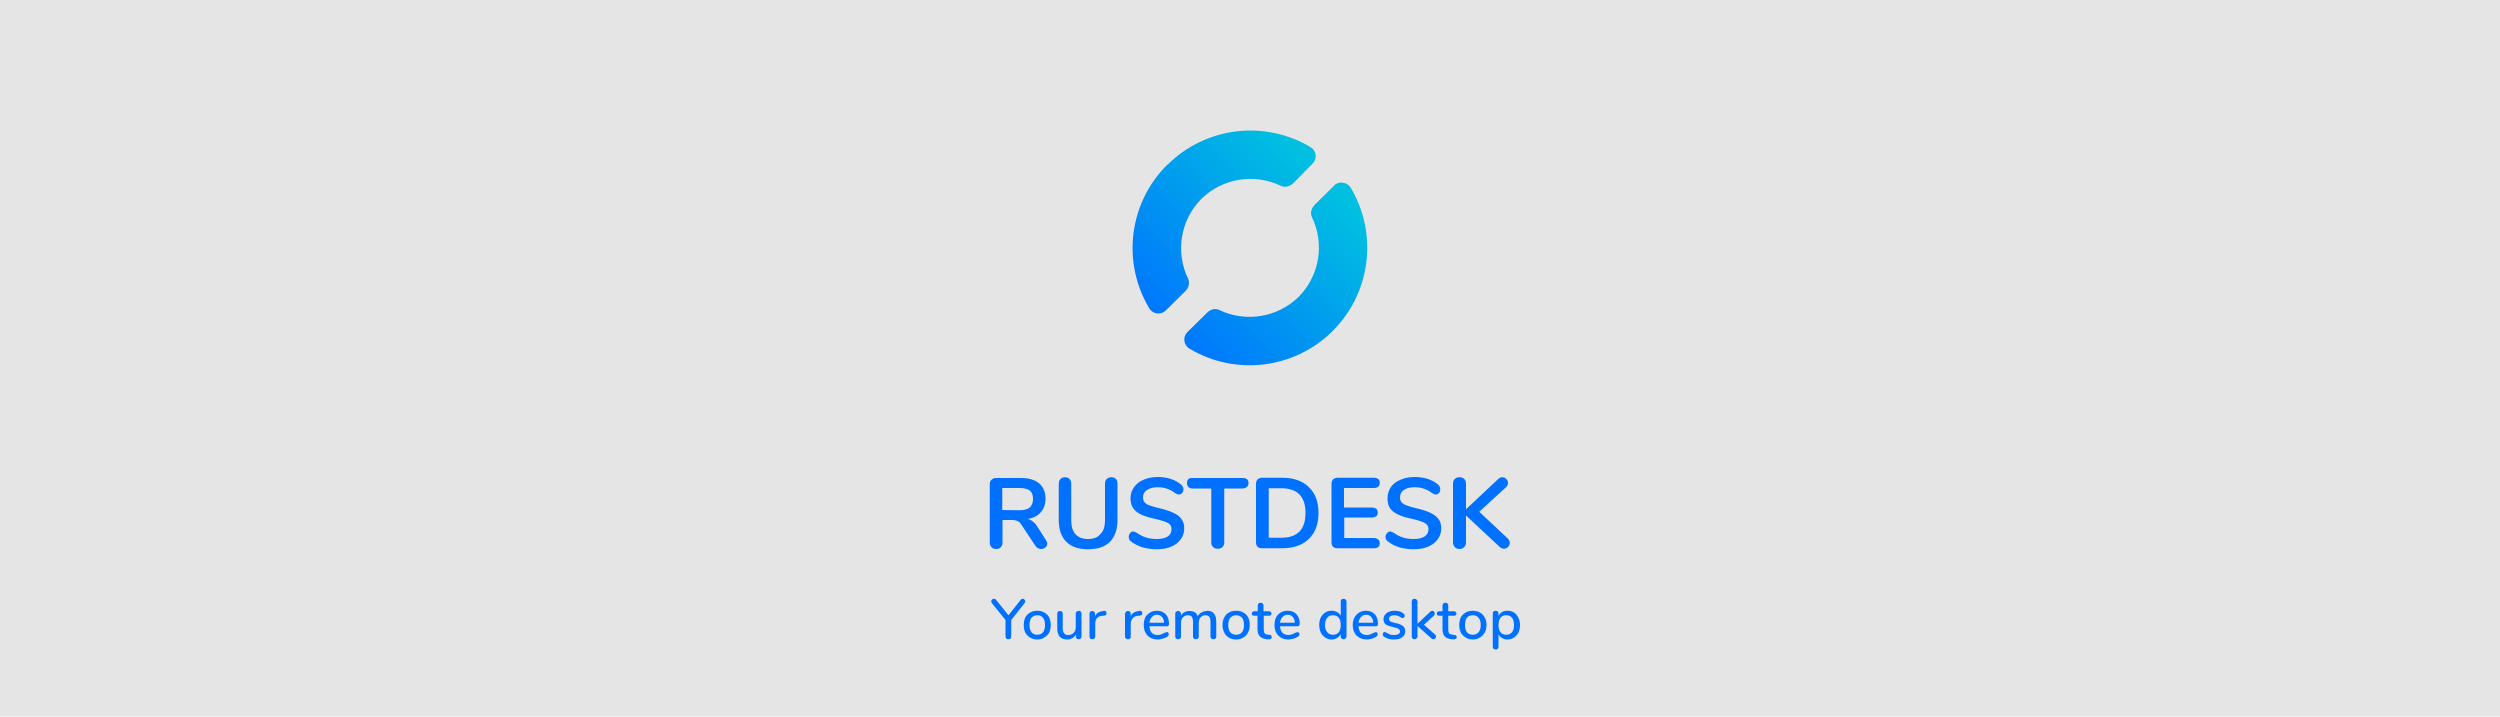
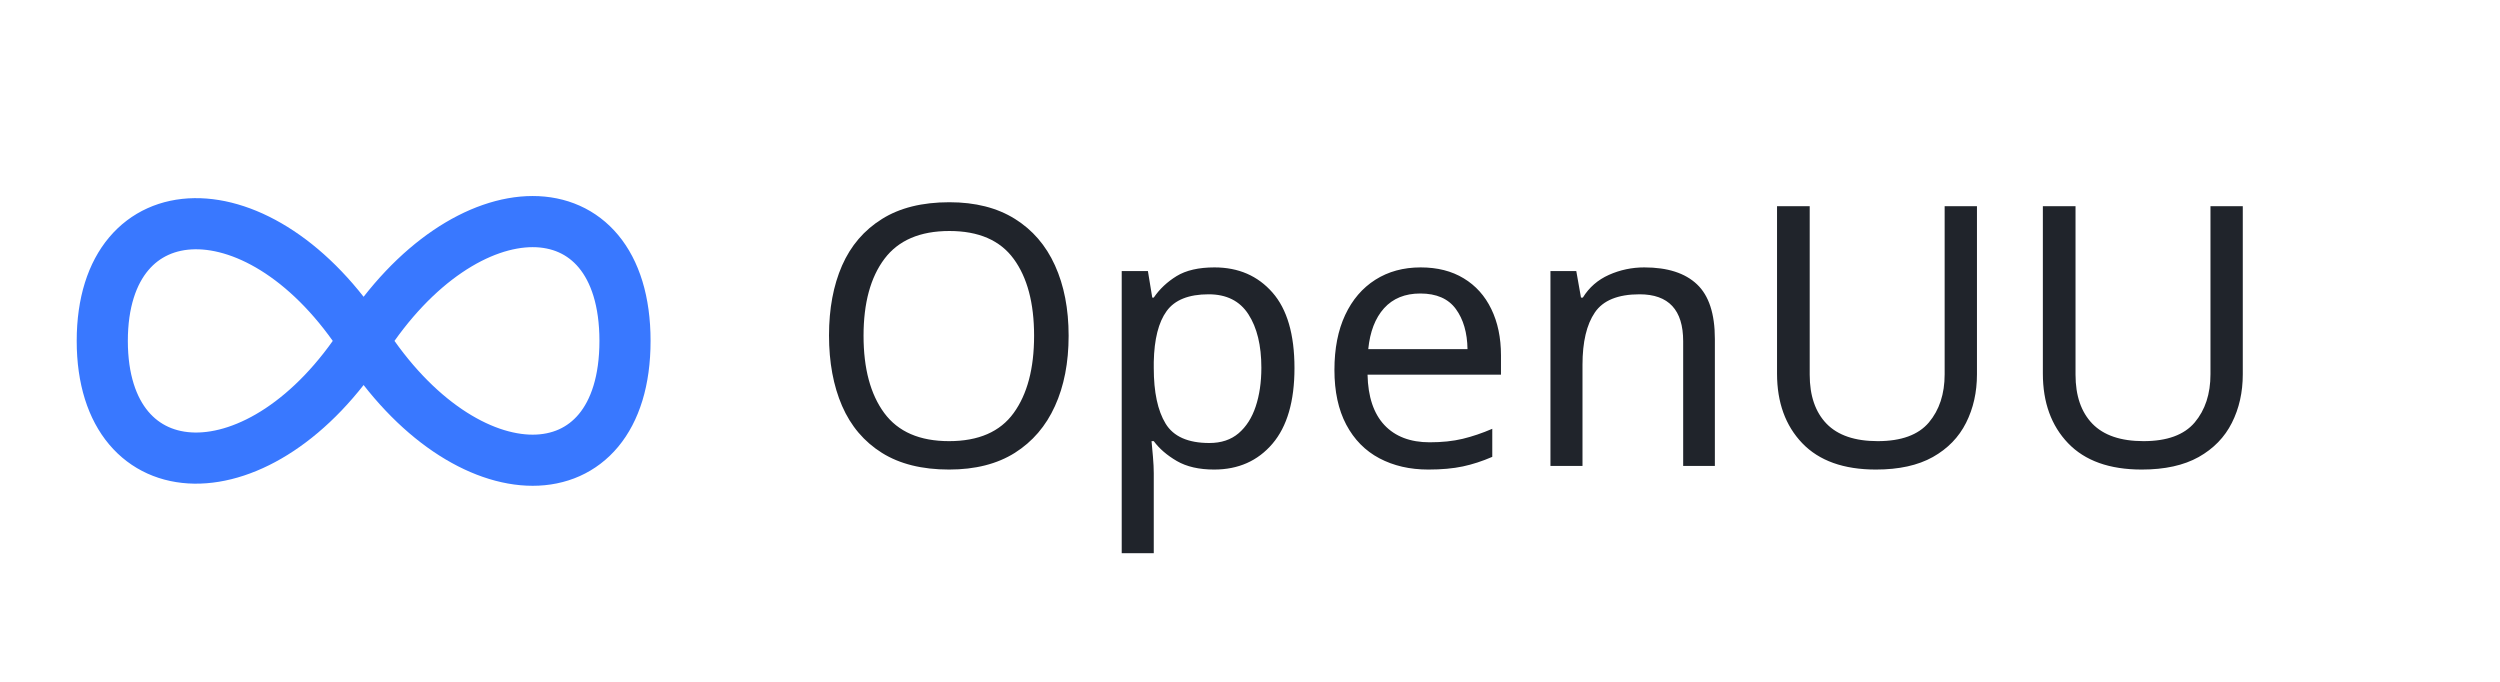
- <svg xmlns="http://www.w3.org/2000/svg" xmlns:xlink="http://www.w3.org/1999/xlink" xml:space="preserve" width="1000" height="286.6" style="clip-rule:evenodd;fill-rule:evenodd;stroke-linejoin:round;stroke-miterlimit:1.414">
-   <path d="M0 0h1000v286.6H0z" style="opacity:1;fill:#e5e5e5;fill-opacity:1;fill-rule:evenodd;stroke:none;stroke-width:.143px;stroke-linecap:butt;stroke-linejoin:miter;stroke-miterlimit:4;stroke-dasharray:none;stroke-dashoffset:0;stroke-opacity:1;marker:none" />
-   <defs>
-     <linearGradient xlink:href="#a" id="c" x1=".1" x2=".8" y1=".9" y2=".2" gradientTransform="matrix(94.00173 0 0 93.99768 453 52.2)" gradientUnits="userSpaceOnUse" />
-     <linearGradient id="a" x1=".1" x2=".8" y1=".9" y2=".2" gradientTransform="matrix(26.301 0 0 26.331 90.7 911.8)" gradientUnits="userSpaceOnUse">
-       <stop offset="0" stop-color="#004ba6" style="stop-color:#0071ff;stop-opacity:1" />
-       <stop offset="1" stop-color="#00bfe1" style="stop-color:#00bfe1;stop-opacity:1" />
-     </linearGradient>
-     <path id="b" d="M412.8 154.2h247V204h-247z" />
-   </defs>
-   <g style="clip-rule:evenodd;fill-rule:evenodd;stroke-linejoin:round;stroke-miterlimit:1.414">
-     <g style="font-size:40px;line-height:1.25;white-space:pre;shape-inside:url(#b);fill:#0071ff" transform="translate(-20 28.7)">
-       <path d="M438.4 187.4q.5.7.5 1.4 0 .9-.8 1.5-.7.6-1.7.6-.6 0-1.2-.3t-1-.9l-5.3-8q-.8-1.4-1.7-1.9-1-.5-2.4-.5H421v9q0 1.2-.7 1.9-.6.7-1.8.7-1.2 0-1.9-.7t-.7-2V165q0-1.2.7-1.8.7-.7 1.8-.7h10q4.8 0 7.3 2.2 2.5 2.1 2.5 6.1 0 3.3-1.9 5.4-1.8 2.1-5.2 2.7 1.2.3 2 1 1 .7 1.8 2zm-10.8-12q3 0 4.3-1.1 1.3-1.2 1.3-3.4 0-2.4-1.3-3.4-1.4-1-4.3-1h-6.7v8.8zm27.7 15.6q-5.8 0-8.8-3-3-3-3-8.8v-14.4q0-1.2.7-1.9.6-.7 1.8-.7 1.2 0 1.8.7.7.7.7 1.9v14.7q0 3.6 1.7 5.5 1.8 1.9 5 1.9 3.4 0 5-2 1.8-1.8 1.8-5.4v-14.7q0-1.2.7-1.9t1.8-.7q1.2 0 1.9.7.6.7.6 1.9v14.4q0 5.7-3 8.8-3 3-8.7 3zm27.4 0q-3 0-5.8-.8-2.7-.9-4.5-2.3-.9-.6-.9-1.9 0-.8.5-1.4.5-.7 1.2-.7t1.6.6q1.8 1.2 3.6 1.8 2 .6 4.2.6 3 0 4.5-1t1.5-3q0-1.6-1.4-2.4-1.5-.8-4.9-1.6-3.5-.7-5.7-1.7t-3.3-2.6q-1.1-1.5-1.1-4 0-2.4 1.4-4.4 1.4-2 3.8-3 2.6-1.1 5.7-1.1 5.7 0 9.3 3 .5.4.7.9.3.4.3 1 0 .9-.6 1.5-.4.6-1.1.6l-.8-.1-.9-.5q-1.6-1.2-3.2-1.7-1.5-.6-3.7-.6-2.7 0-4.3 1.1-1.6 1-1.6 3 0 1.7 1.4 2.6 1.4.8 4.8 1.6 3.5.8 5.7 1.8 2.3 1 3.4 2.5 1.2 1.5 1.2 3.8 0 2.5-1.4 4.4-1.3 1.9-3.9 3-2.4 1-5.7 1zm24.4-.2q-1.2 0-1.9-.7t-.7-1.8v-21.6h-7.3q-2.4 0-2.4-2.2t2.4-2H517q2.4 0 2.4 2t-2.4 2.2h-7.3v21.6q0 1.1-.7 1.8t-1.9.7zm17.8-.2q-1.2 0-1.9-.6-.6-.7-.6-1.8v-23.3q0-1.2.6-1.8.7-.7 1.9-.7h8q6.8 0 10.6 3.7 3.9 3.7 3.9 10.4t-3.9 10.4q-3.8 3.7-10.7 3.7zm7.6-4.2q9.7 0 9.7-9.9t-9.7-9.9h-5v19.8zm22.5 4.2q-1.1 0-1.8-.6-.6-.7-.6-1.8v-23.3q0-1.2.6-1.8.7-.7 1.8-.7h14.5q1.1 0 1.8.5.6.6.6 1.5 0 1-.6 1.6-.7.5-1.8.5h-11.9v7.8h11q1.2 0 1.9.5.6.5.6 1.5t-.6 1.5-1.8.5h-11v8.2h11.8q1.1 0 1.8.6.6.5.6 1.5t-.6 1.5-1.8.5zm30.5.4q-3.1 0-5.9-.8-2.7-.9-4.4-2.3-1-.6-1-1.9 0-.8.6-1.4.5-.7 1.2-.7t1.6.6q1.7 1.2 3.6 1.8 1.9.6 4.2.6 2.9 0 4.4-1 1.6-1 1.6-3 0-1.6-1.5-2.4-1.4-.8-4.8-1.6-3.5-.7-5.7-1.7t-3.4-2.6q-1-1.5-1-4 0-2.4 1.3-4.4 1.4-2 3.9-3 2.5-1.1 5.6-1.1 5.8 0 9.4 3 .5.4.7.9.2.4.2 1 0 .9-.5 1.5t-1.2.6l-.7-.1-.9-.5q-1.6-1.2-3.2-1.7-1.5-.6-3.8-.6-2.7 0-4.3 1.1-1.5 1-1.5 3 0 1.7 1.4 2.6 1.4.8 4.7 1.6 3.6.8 5.8 1.8 2.2 1 3.4 2.5 1.2 1.5 1.2 3.8 0 2.5-1.4 4.4-1.4 1.9-3.9 3-2.5 1-5.7 1zm37.6-4.3q.8.8.8 1.8 0 .9-.7 1.6-.7.7-1.6.7-1 0-1.9-.9l-13.3-12.4v10.8q0 1.1-.7 1.8-.7.8-1.9.8t-1.9-.8q-.7-.7-.7-1.8v-23.5q0-1.2.7-1.9t1.9-.7q1.2 0 1.9.7t.7 1.9V175l12.9-12.1q.7-.7 1.6-.7 1 0 1.6.7.7.7.7 1.6t-.8 1.7l-10.7 9.8z" aria-label="RUSTDESK" style="font-weight:700;font-family:Nunito;-inkscape-font-specification:&quot;Nunito Bold&quot;" />
-     </g>
-     <g style="font-size:22.667px;line-height:1.25;fill:#0071ff">
-       <path d="M390.8 212.4q.3-.4.7-.4.5 0 .8.3.3.4.3.8t-.3.7l-5.3 6.7v6.5q0 .6-.4 1-.3.2-.8.2t-.8-.3q-.3-.3-.3-.9v-6.5l-5.4-6.7q-.3-.3-.3-.7 0-.5.3-.8.4-.3.8-.3.5 0 .8.4l5 6.2zm6.6 15.9q-1.6 0-2.9-.8-1.2-.7-1.9-2-.6-1.3-.6-3t.6-3q.7-1.3 2-2 1.2-.7 2.8-.7t2.8.7q1.3.7 2 2 .6 1.3.6 3t-.6 3q-.7 1.3-2 2-1.2.8-2.8.8zm0-1.9q1.5 0 2.3-1 .8-1 .8-2.9t-.8-2.9q-.8-1-2.3-1t-2.3 1q-.8 1-.8 3 0 1.8.8 2.8.8 1 2.3 1zm16.5-9.6q.6 0 .9.3.3.3.3.8v9.2q0 .5-.3.8-.4.3-.9.3t-.8-.3q-.2-.3-.2-.7v-.9q-.6 1-1.5 1.5-1 .5-2 .5-4 0-4-4.5V218q0-.5.2-.8.3-.3.9-.3.5 0 .8.3.3.3.3.8v5.9q0 1.3.6 2 .5.6 1.6.6 1.4 0 2.2-.9.8-.8.8-2.3V218q0-.5.3-.8.3-.3.8-.3zm10.2 0q1 0 1 1 0 .4-.2.7-.2.2-.9.3h-.6q-1.5.2-2.2 1-.6 1-.6 2.1v5.2q0 .6-.4.8-.3.3-.8.3t-.8-.3q-.3-.2-.3-.8V218q0-.5.3-.8.3-.3.8-.3t.8.3q.3.3.3.8v1q.4-1 1.3-1.5t2-.6zm14.3 0q1 0 1 1 0 .4-.2.7l-.9.3h-.7q-1.4.2-2 1-.8 1-.8 2.1v5.2q0 .6-.3.8-.3.3-.8.3t-.8-.3q-.4-.2-.4-.8V218q0-.5.4-.8.3-.3.8-.3t.8.3q.3.3.3.8v1q.4-1 1.3-1.5.8-.5 2-.6zm10.9 8.5q.3 0 .5.3.2.2.2.6 0 .6-.8 1.1-.8.5-1.8.7-.9.3-1.7.3-2.7 0-4.2-1.6-1.5-1.5-1.5-4.2 0-1.7.6-3 .7-1.3 2-2 1.1-.7 2.7-.7 2.2 0 3.5 1.4 1.3 1.4 1.3 3.8 0 1-.8 1h-7q.2 3.5 3.3 3.5.9 0 1.5-.3l1.3-.6.4-.1.5-.2zm-4-6.9q-1.3 0-2 .9-.9.8-1 2.3h5.8q0-1.5-.8-2.3-.7-.9-2-.9zm20-1.6q3.7 0 3.7 4.4v6q0 .4-.3.7-.3.3-.8.3t-.9-.3q-.3-.3-.3-.8v-5.9q0-1.3-.5-2-.5-.6-1.5-.6-1.3 0-2 .9-.7.8-.7 2.3v5.3q0 .5-.3.8-.4.3-.9.3t-.8-.3q-.3-.3-.3-.8v-5.9q0-1.3-.5-2-.5-.6-1.6-.6-1.2 0-2 .9-.7.8-.7 2.3v5.3q0 .5-.3.8-.3.3-.8.3t-.9-.3q-.3-.3-.3-.8V218q0-.5.3-.8.4-.3.9-.3.4 0 .7.3.4.3.4.8v.8q.5-1 1.3-1.4 1-.5 2-.5 1.3 0 2.2.5.8.5 1.2 1.6.5-1 1.5-1.5 1-.6 2.2-.6zm11.7 11.5q-1.7 0-3-.8-1.2-.7-1.8-2-.7-1.3-.7-3t.7-3q.6-1.3 1.9-2 1.2-.7 2.9-.7t2.8.7q1.3.7 2 2 .6 1.3.6 3t-.7 3q-.6 1.3-1.9 2-1.2.8-2.8.8zm0-1.9q1.5 0 2.3-1 .8-1 .8-2.9t-.8-2.9q-.9-1-2.3-1t-2.4 1q-.8 1-.8 3 0 1.8.8 2.8.8 1 2.4 1zm13.3 0q.5.1.7.3.2.2.2.6 0 .5-.3.7-.4.3-1 .2h-.7q-1.8-.2-2.7-1.1-1-1-1-3v-5.3h-1.3q-1 0-1-.9 0-.4.3-.6.3-.3.7-.3h1.4v-2.3q0-.5.3-.8.3-.3.8-.3t.9.3q.3.3.3.8v2.3h2.2q.5 0 .7.3.3.2.3.6 0 .4-.3.7-.2.2-.7.2H488v5.5q0 1 .4 1.6.5.4 1.4.5zm11.2-1q.4 0 .6.2.2.2.2.6 0 .6-.8 1.1-.8.5-1.8.7-1 .3-1.8.3-2.6 0-4.1-1.6-1.5-1.5-1.5-4.2 0-1.7.6-3 .7-1.3 1.9-2t2.8-.7q2.2 0 3.5 1.4 1.3 1.4 1.3 3.8 0 1-.9 1h-7q.3 3.5 3.4 3.5.9 0 1.5-.3l1.3-.6.3-.1.5-.2zm-3.9-7q-1.3 0-2.1.9-.8.8-1 2.3h5.9q0-1.5-.8-2.3-.7-.9-2-.9zm22.3-6.4q.5 0 .8.3.4.3.4.8v14q0 .5-.4.8-.3.3-.8.3t-.8-.3q-.3-.3-.3-.8v-1q-.5 1-1.5 1.6-1 .6-2.2.6-1.4 0-2.5-.8-1.1-.7-1.8-2-.6-1.3-.6-3 0-1.8.6-3 .7-1.3 1.8-2 1-.7 2.5-.7 1.3 0 2.2.5 1 .5 1.5 1.5V213q0-.4.3-.7.3-.3.8-.3zm-4.2 14.4q1.5 0 2.3-1 .8-1 .8-2.9t-.8-2.9q-.8-1-2.3-1t-2.3 1q-.9 1-.9 2.9 0 1.8.9 2.9.8 1 2.3 1zm17.2-1q.3 0 .5.2t.2.6q0 .6-.8 1.1-.8.5-1.7.7-1 .3-1.8.3-2.6 0-4.2-1.6-1.5-1.5-1.5-4.2 0-1.7.7-3t1.9-2q1.2-.7 2.7-.7 2.2 0 3.5 1.4 1.3 1.4 1.3 3.8 0 1-.8 1h-7q.2 3.5 3.4 3.5.8 0 1.4-.3.7-.2 1.3-.6l.4-.1.5-.2zm-4-7q-1.2 0-2 .9-.8.8-1 2.3h5.9q-.1-1.5-.8-2.3-.7-.9-2-.9zm11.2 9.9q-2.3 0-3.8-1-.4-.2-.6-.5l-.1-.6q0-.4.2-.6.2-.3.5-.3t1 .4l1.2.6q.7.2 1.7.2t1.7-.4q.6-.4.6-1 0-.5-.3-.8-.2-.3-.8-.5l-1.7-.5q-2-.4-3-1.1-.8-.8-.8-2 0-1 .6-1.8t1.6-1.2q1-.4 2.2-.4 1 0 1.8.2.9.2 1.5.7.8.5.8 1.1 0 .4-.3.7-.2.2-.5.2h-.4q-.2 0-.5-.4l-1.2-.5q-.5-.2-1.3-.2-1 0-1.5.4-.6.4-.6 1 0 .7.5 1 .6.4 2 .7 1.6.3 2.4.8.9.4 1.2 1 .4.6.4 1.5 0 1.5-1.2 2.4-1.2.9-3.3.9zm16.4-2q.4.3.4.8t-.3.8q-.3.3-.7.3-.5 0-.8-.3l-5.6-5v4.2q0 .5-.4.8-.3.3-.8.3t-.8-.3q-.3-.3-.3-.8v-14q0-.5.3-.8.3-.3.8-.3t.8.3q.4.3.4.8v8.9l5.1-4.8q.4-.4.8-.4t.7.3q.3.4.3.8t-.3.8l-4 3.7zm7.7.2q.5 0 .7.2.3.2.3.6 0 .5-.4.7-.3.3-1 .2h-.6q-1.9-.2-2.8-1.1-.9-1-.9-3v-5.3h-1.3q-1 0-1-.9 0-.4.2-.6.3-.3.8-.3h1.3v-2.3q0-.5.3-.8.3-.3.9-.3.5 0 .8.3.3.3.3.8v2.3h2.3q.4 0 .7.3.3.2.3.6 0 .4-.3.7-.3.2-.7.2h-2.3v5.5q0 1 .4 1.6.5.4 1.4.5zm7.4 1.8q-1.6 0-2.8-.8-1.3-.7-2-2-.6-1.3-.6-3t.6-3q.7-1.3 2-2 1.2-.7 2.8-.7t2.9.7q1.2.7 1.9 2t.7 3q0 1.7-.7 3t-2 2q-1.1.8-2.8.8zm0-1.9q1.5 0 2.3-1 .9-1 .9-2.9t-.9-2.9q-.8-1-2.3-1t-2.3 1q-.8 1-.8 3 0 1.8.8 2.8.8 1 2.3 1zm14-9.6q1.4 0 2.5.7t1.7 2q.7 1.3.7 3 0 1.8-.6 3t-1.8 2q-1.1.8-2.6.8-1.2 0-2.2-.6-.9-.5-1.4-1.5v5q0 .5-.3.8-.3.3-.8.3t-.9-.3q-.3-.3-.3-.8v-13.3q0-.5.3-.8.3-.3.9-.3.5 0 .8.3.3.3.3.8v1q.5-1 1.4-1.6 1-.5 2.2-.5zm-.6 9.6q1.5 0 2.3-1 .8-1 .8-2.8 0-2-.8-3t-2.3-1q-1.5 0-2.3 1-.8 1-.8 3 0 1.8.8 2.8.8 1 2.3 1z" aria-label="Your remote desktop" style="font-weight:600;font-family:Nunito;-inkscape-font-specification:&quot;Nunito Semi-Bold&quot;" transform="translate(17.5 27.5)" />
-     </g>
-   </g>
-   <path fill="url(#b)" d="m533.7 74.2-7.7 7.6c-1.4 1.3-2 3.2-1.3 4.9a28 28 0 0 1-5.2 32 28.1 28.1 0 0 1-32 5.2c-1.7-.7-3.5 0-4.7 1.2l-7.9 7.8a4.2 4.2 0 0 0 .8 6.5 47 47 0 0 0 64.6-64.3 4.2 4.2 0 0 0-3-2 4.2 4.2 0 0 0-3.6 1zM467 65.8a46.9 46.9 0 0 0-7.3 57.5 4.2 4.2 0 0 0 6.6.9l7.7-7.6c1.4-1.3 2-3.2 1.3-5a28 28 0 0 1 5.2-32 28.1 28.1 0 0 1 32-5.2c1.6.7 3.5.1 4.7-1l7.9-8a4.2 4.2 0 0 0-.8-6.5 47 47 0 0 0-57.4 7.1z" style="isolation:isolate;fill:url(#c);stroke-width:.988" />
+ <svg xmlns="http://www.w3.org/2000/svg" width="440" height="120" viewBox="0 0 440 120">
+   <path d="M64 60C46 32 18 33 18 60s28 28 46 0 46-28 46 0-28 28-46 0" fill="none" stroke="#3978ff" stroke-width="9" stroke-linecap="round" />
+   <text x="142" y="82" font-family="Segoe UI, sans-serif" font-size="64" fill="#20242b">OpenUU</text>
</svg>
